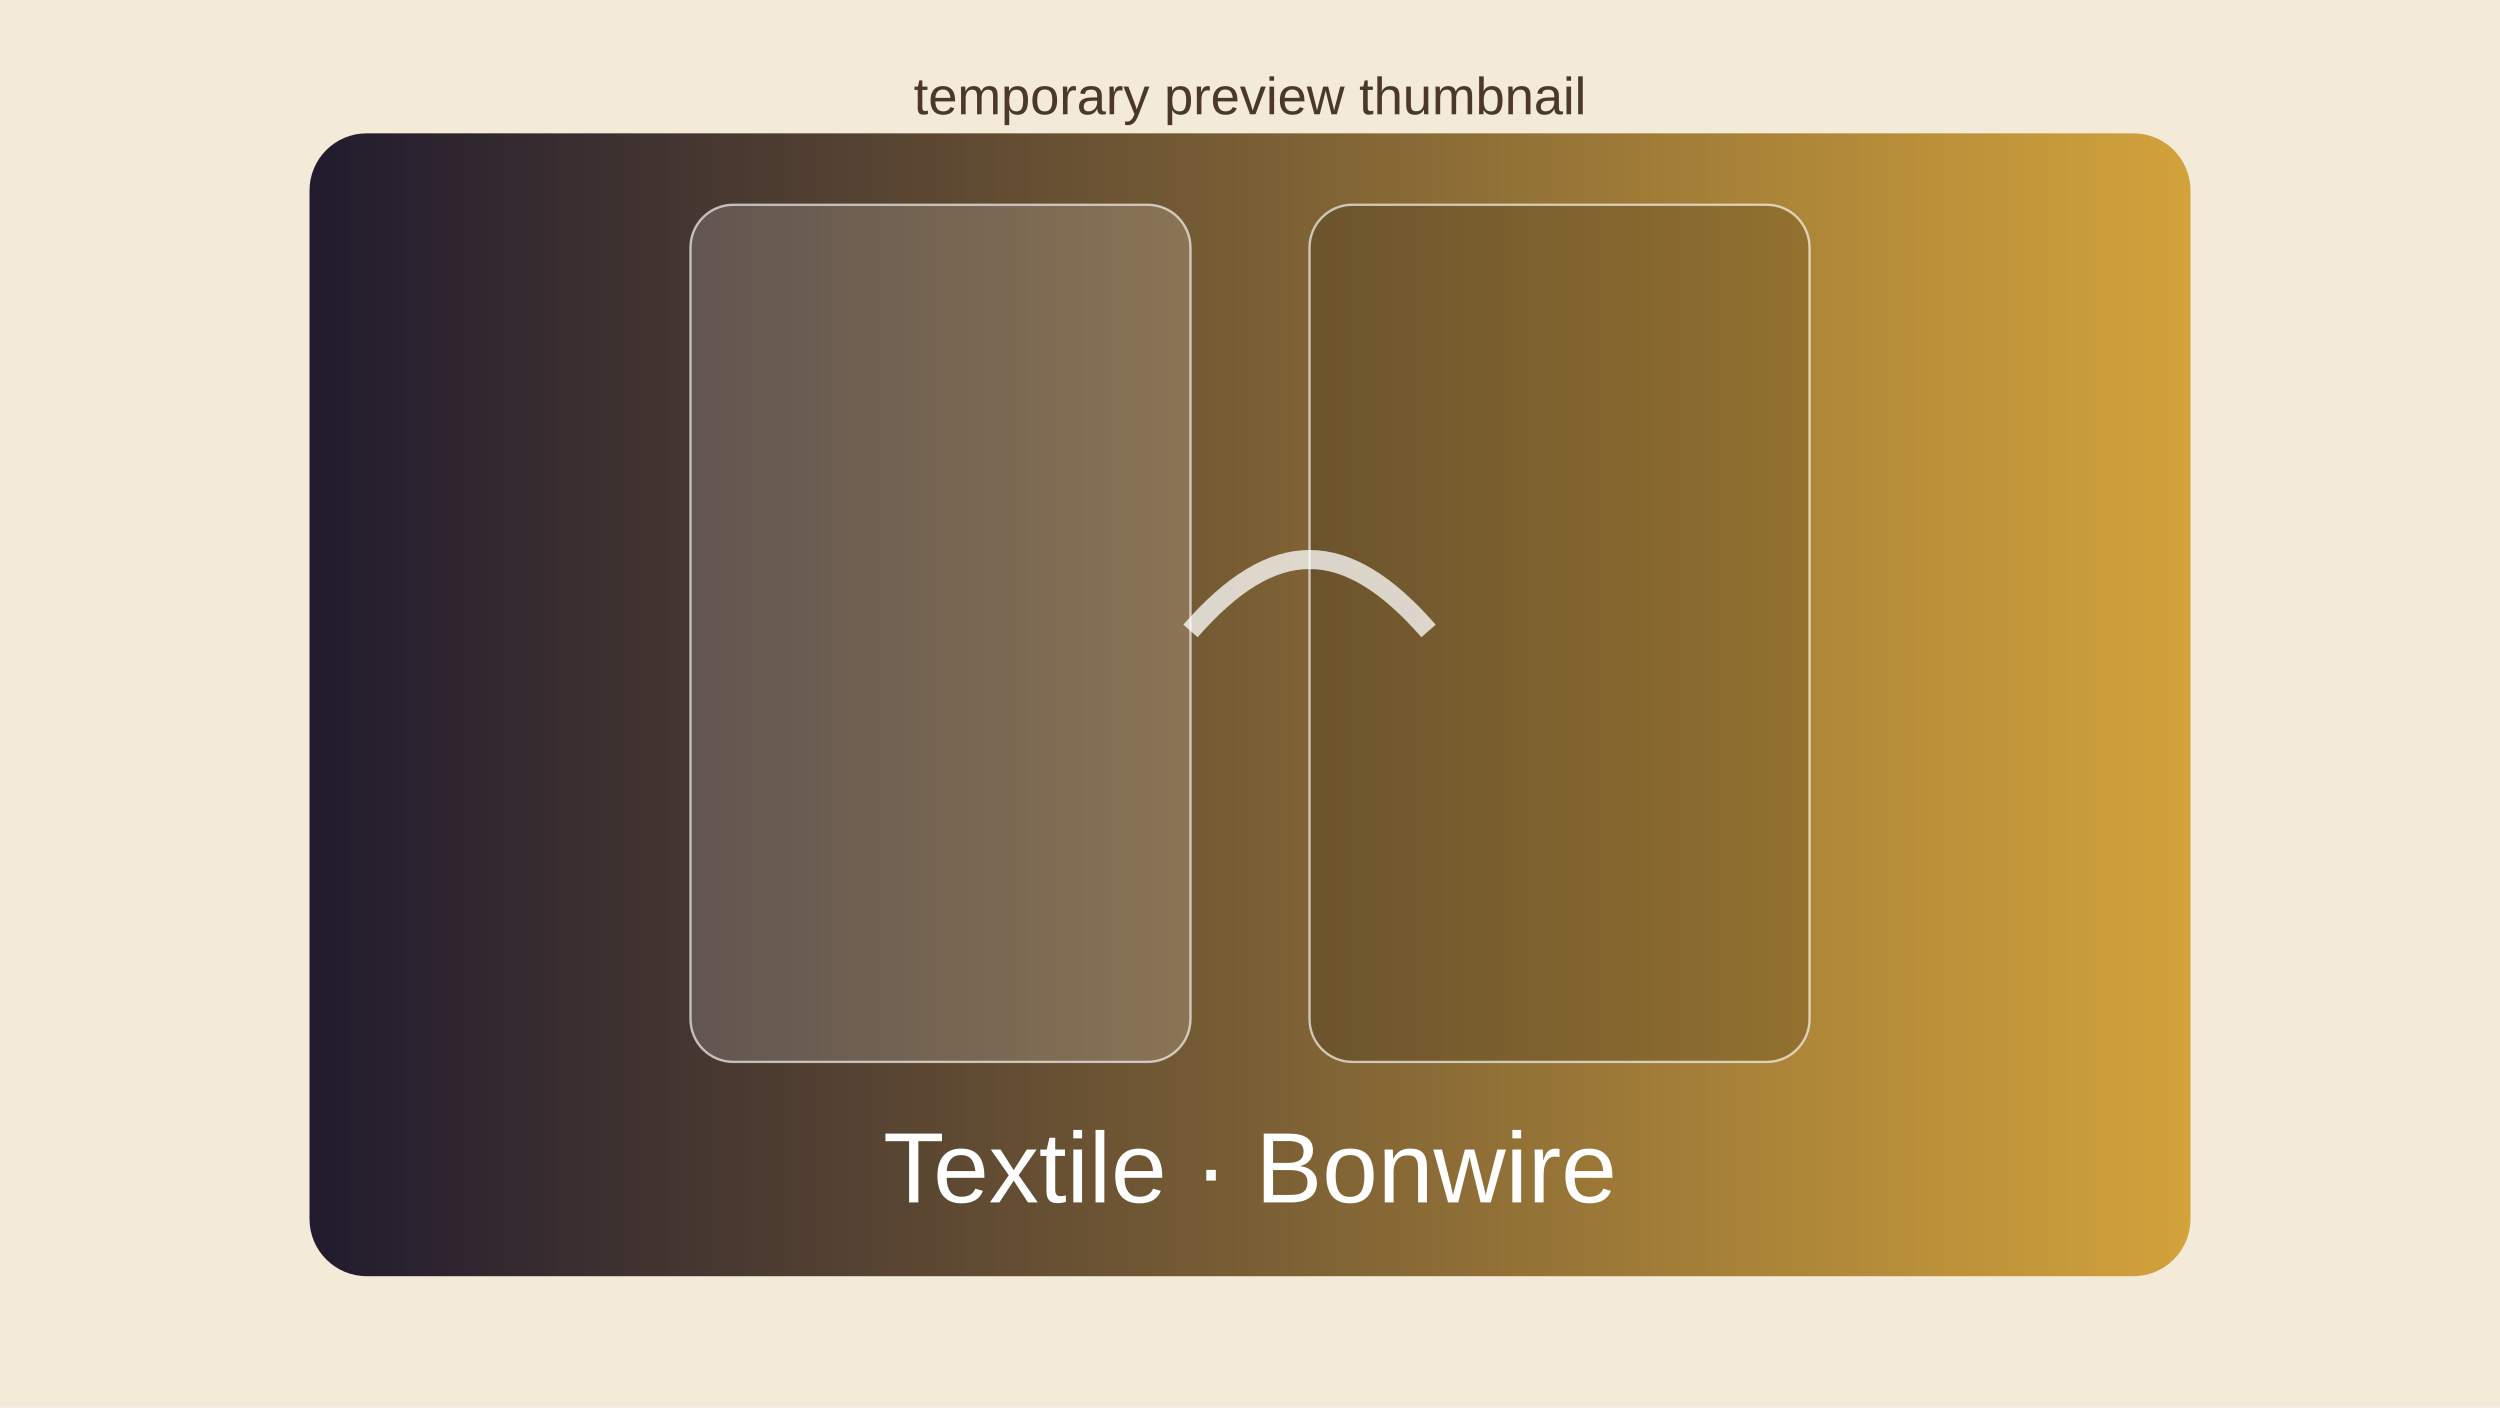
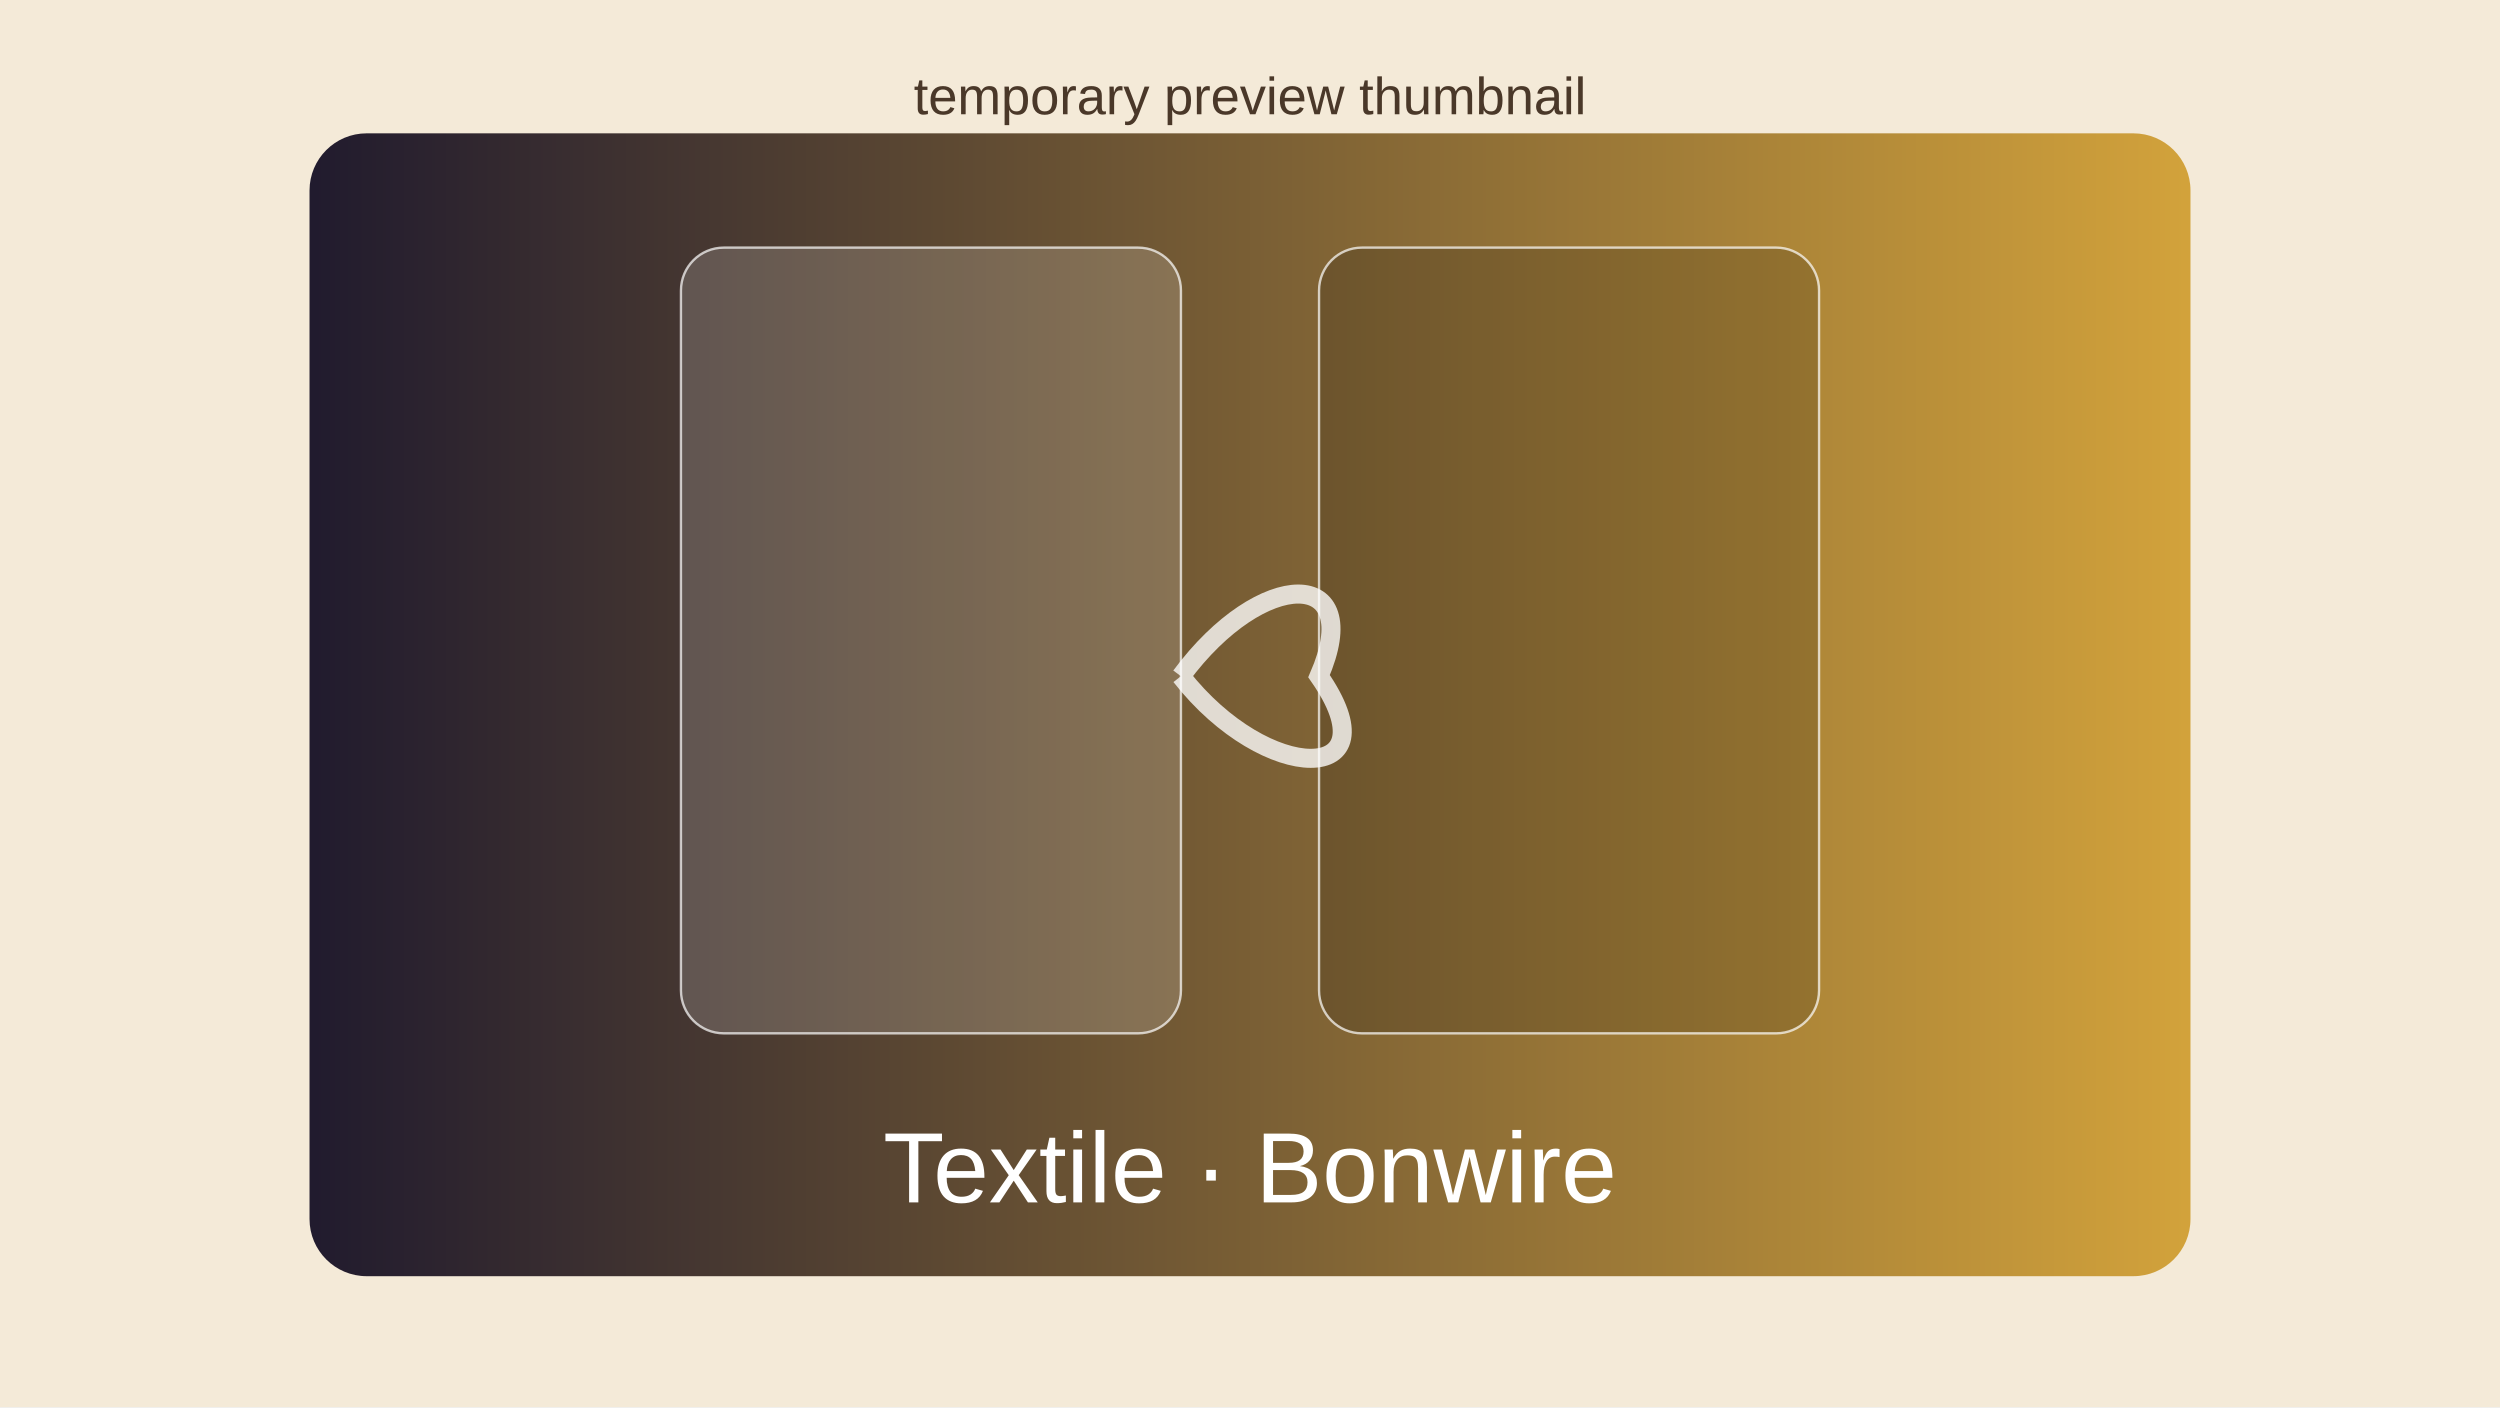
<svg xmlns="http://www.w3.org/2000/svg" viewBox="0 0 1050 591">
  <defs>
    <linearGradient id="g" x1="0" x2="1">
      <stop stop-color="#211b2e" />
      <stop offset="1" stop-color="#d2a23b" />
    </linearGradient>
  </defs>
  <rect width="1050" height="591" fill="#f4ead8" />
  <rect x="130" y="56" width="790" height="480" rx="24" fill="url(#g)" />
-   <rect x="290" y="86" width="210" height="360" rx="18" fill="rgba(255,255,255,.16)" stroke="rgba(255,255,255,.65)" />
-   <rect x="550" y="86" width="210" height="360" rx="18" fill="rgba(0,0,0,.16)" stroke="rgba(255,255,255,.65)" />
-   <path d="M500 265 C535 225 565 225 600 265" fill="none" stroke="rgba(255,255,255,.75)" stroke-width="8" />
+   <rect x="286" y="104" width="210" height="330" rx="18" fill="rgba(255,255,255,.16)" stroke="rgba(255,255,255,.7)" />
+   <rect x="554" y="104" width="210" height="330" rx="18" fill="rgba(0,0,0,.16)" stroke="rgba(255,255,255,.7)" />
+   <path d="M496 284 C530 238 574 238 554 284 C586 330 532 330 496 284" fill="none" stroke="rgba(255,255,255,.78)" stroke-width="8" />
  <text x="525" y="505" text-anchor="middle" font-family="Arial, sans-serif" font-size="42" fill="#fff">Textile · Bonwire</text>
  <text x="525" y="48" text-anchor="middle" font-family="Arial, sans-serif" font-size="22" fill="#4a3829">temporary preview thumbnail</text>
</svg>
